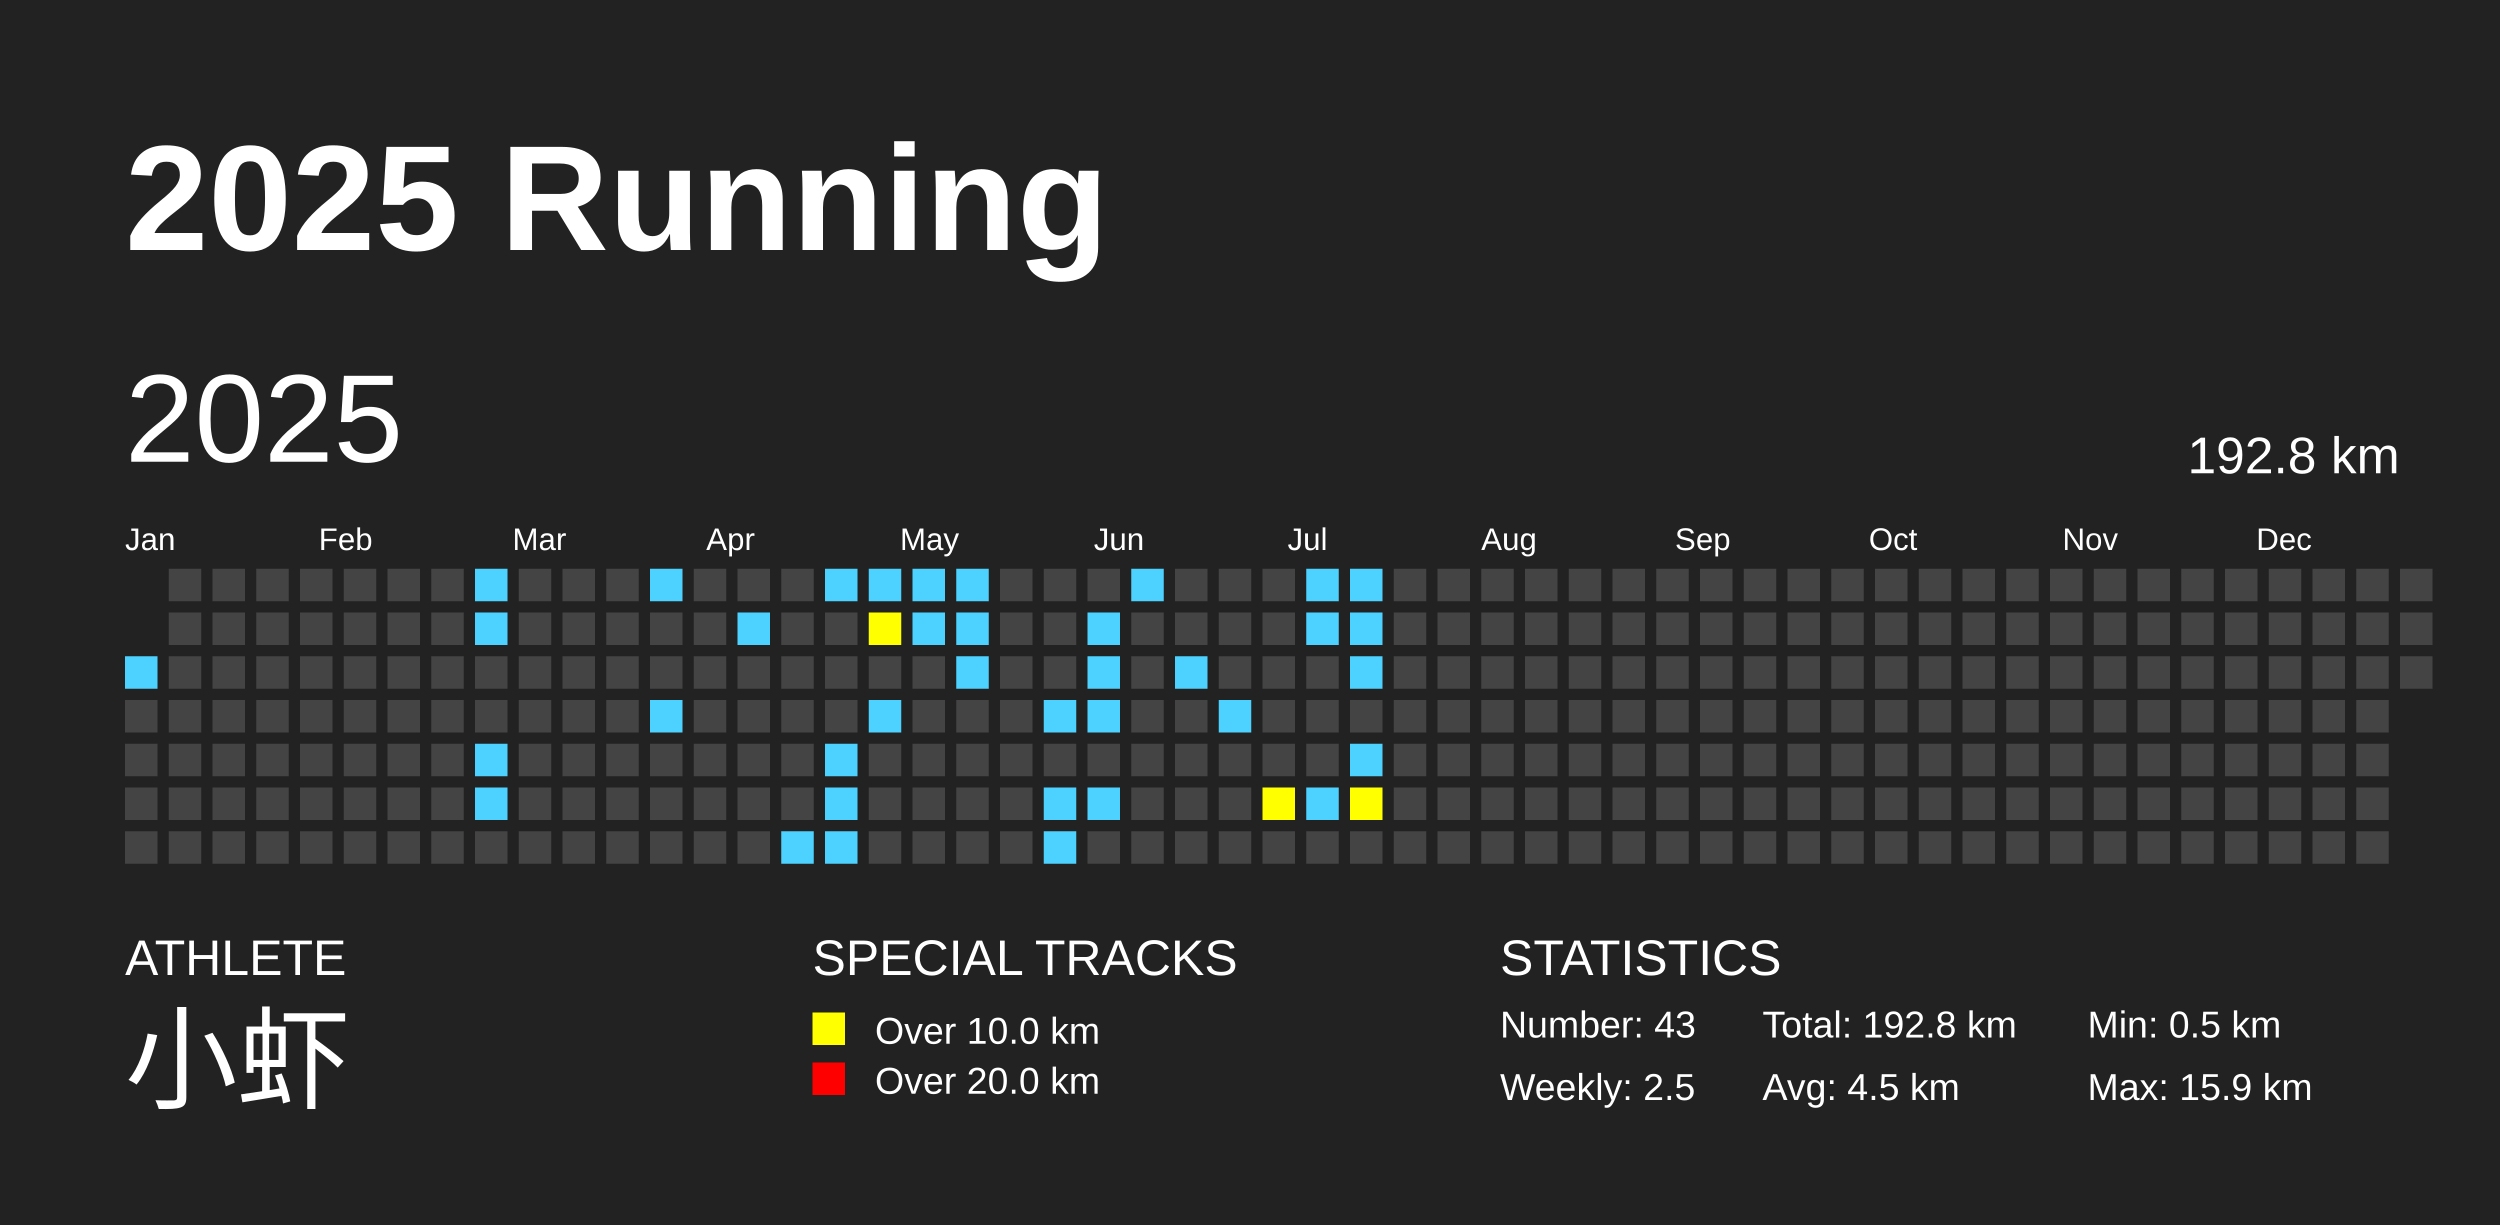
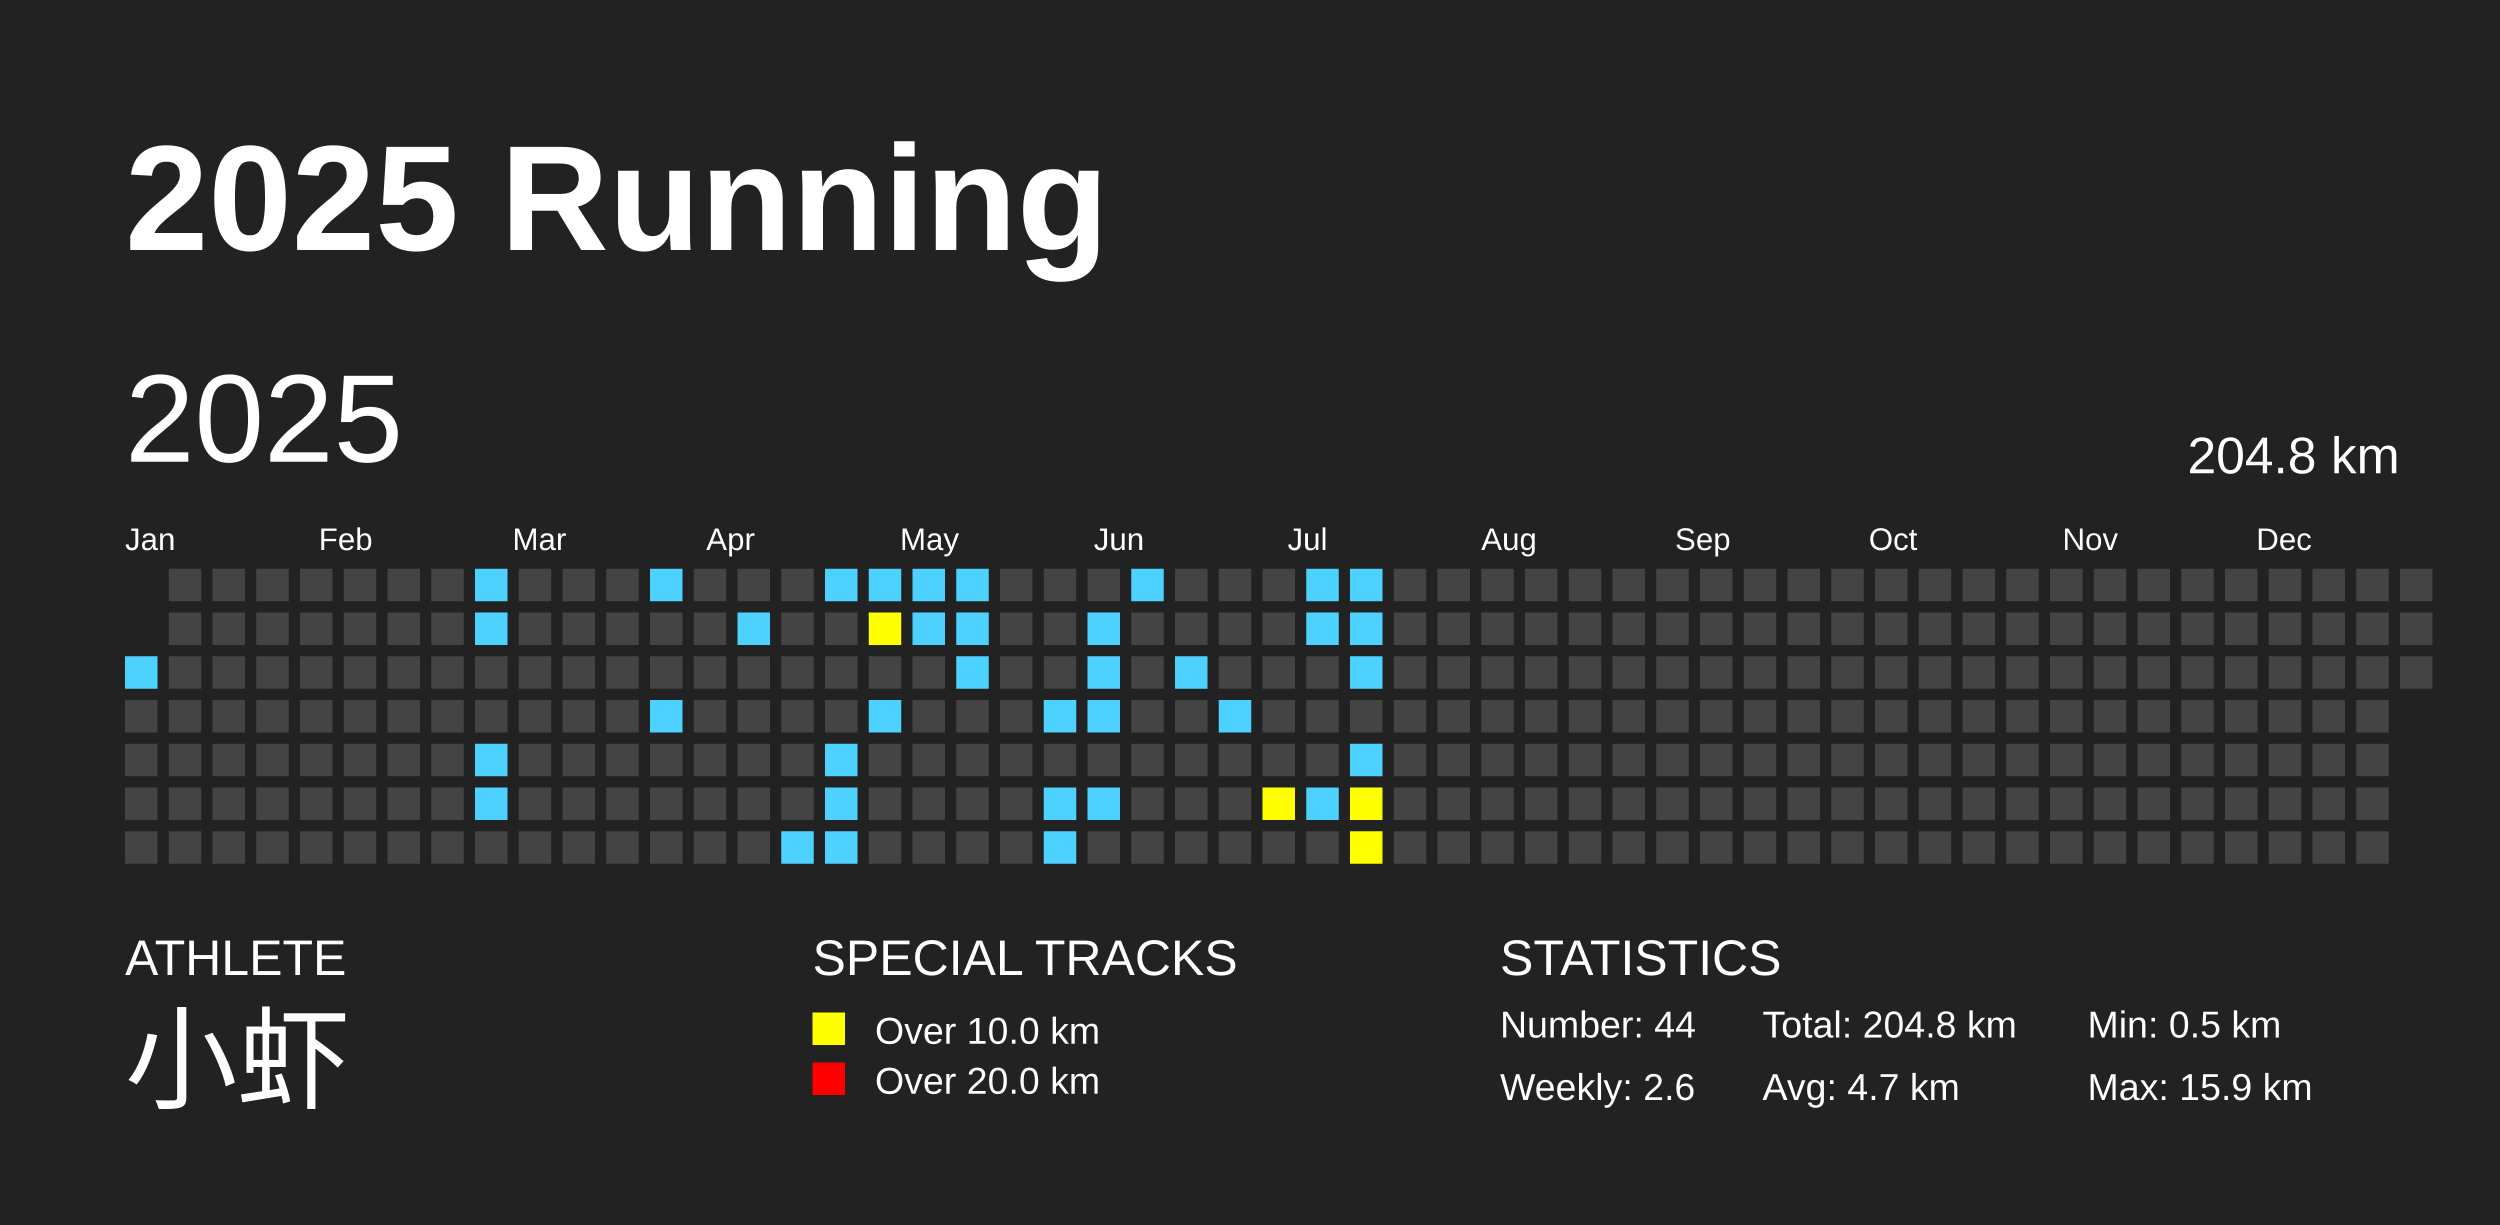
<svg xmlns="http://www.w3.org/2000/svg" baseProfile="full" height="98mm" version="1.1" viewBox="0,0,200,98" width="200mm">
  <defs />
  <rect fill="#222222" height="98" width="200" x="0" y="0" />
  <text fill="#FFFFFF" style="font-size:12px; font-family:Arial; font-weight:bold;" x="10" y="20">2025 Running</text>
  <text fill="#FFFFFF" style="font-size:4px; font-family:Arial" x="10" y="78">ATHLETE</text>
  <text fill="#FFFFFF" style="font-size:9px; font-family:Arial" x="10" y="88">小虾</text>
  <text fill="#FFFFFF" style="font-size:4px; font-family:Arial" x="65" y="78">SPECIAL TRACKS</text>
  <rect fill="yellow" height="2.6" width="2.6" x="65" y="81" />
  <text fill="#FFFFFF" style="font-size:3px; font-family:Arial" x="70" y="83.5">Over 10.0 km</text>
  <rect fill="red" height="2.6" width="2.6" x="65" y="85" />
  <text fill="#FFFFFF" style="font-size:3px; font-family:Arial" x="70" y="87.5">Over 20.0 km</text>
  <text fill="#FFFFFF" style="font-size:4px; font-family:Arial" x="120" y="78">STATISTICS</text>
-   <text fill="#FFFFFF" style="font-size:3px; font-family:Arial" x="120" y="83">Number: 43</text>
-   <text fill="#FFFFFF" style="font-size:3px; font-family:Arial" x="120" y="88">Weekly: 2.5</text>
-   <text fill="#FFFFFF" style="font-size:3px; font-family:Arial" x="141" y="83">Total: 192.8 km</text>
-   <text fill="#FFFFFF" style="font-size:3px; font-family:Arial" x="141" y="88">Avg: 4.5 km</text>
+   <text fill="#FFFFFF" style="font-size:3px; font-family:Arial" x="120" y="83">Number: 44</text>
+   <text fill="#FFFFFF" style="font-size:3px; font-family:Arial" x="120" y="88">Weekly: 2.6</text>
+   <text fill="#FFFFFF" style="font-size:3px; font-family:Arial" x="141" y="83">Total: 204.8 km</text>
+   <text fill="#FFFFFF" style="font-size:3px; font-family:Arial" x="141" y="88">Avg: 4.7 km</text>
  <text fill="#FFFFFF" style="font-size:3px; font-family:Arial" x="167" y="83">Min: 0.5 km</text>
  <text fill="#FFFFFF" style="font-size:3px; font-family:Arial" x="167" y="88">Max: 15.9 km</text>
  <text dominant-baseline="hanging" fill="#FFFFFF" style="font-size:10.0px; font-family:Arial;" x="10" y="30">2025</text>
-   <text dominant-baseline="hanging" fill="#FFFFFF" style="font-size:4.125px; font-family:Arial;" x="175" y="35">192.8 km</text>
+   <text dominant-baseline="hanging" fill="#FFFFFF" style="font-size:4.125px; font-family:Arial;" x="175" y="35">204.8 km</text>
  <text fill="#FFFFFF" style="font-size:2.5px; font-family:Arial" x="10.0" y="44">Jan</text>
  <text fill="#FFFFFF" style="font-size:2.5px; font-family:Arial" x="25.5" y="44">Feb</text>
  <text fill="#FFFFFF" style="font-size:2.5px; font-family:Arial" x="41.0" y="44">Mar</text>
  <text fill="#FFFFFF" style="font-size:2.5px; font-family:Arial" x="56.5" y="44">Apr</text>
  <text fill="#FFFFFF" style="font-size:2.5px; font-family:Arial" x="72.0" y="44">May</text>
  <text fill="#FFFFFF" style="font-size:2.5px; font-family:Arial" x="87.5" y="44">Jun</text>
  <text fill="#FFFFFF" style="font-size:2.5px; font-family:Arial" x="103.0" y="44">Jul</text>
  <text fill="#FFFFFF" style="font-size:2.5px; font-family:Arial" x="118.5" y="44">Aug</text>
  <text fill="#FFFFFF" style="font-size:2.5px; font-family:Arial" x="134.0" y="44">Sep</text>
  <text fill="#FFFFFF" style="font-size:2.5px; font-family:Arial" x="149.5" y="44">Oct</text>
  <text fill="#FFFFFF" style="font-size:2.5px; font-family:Arial" x="165.0" y="44">Nov</text>
  <text fill="#FFFFFF" style="font-size:2.5px; font-family:Arial" x="180.5" y="44">Dec</text>
  <rect fill="#4DD2FF" height="2.6" width="2.6" x="10.0" y="52.5" />
  <rect fill="#444444" height="2.6" width="2.6" x="10.0" y="56.0" />
  <rect fill="#444444" height="2.6" width="2.6" x="10.0" y="59.5" />
  <rect fill="#444444" height="2.6" width="2.6" x="10.0" y="63.0" />
  <rect fill="#444444" height="2.6" width="2.6" x="10.0" y="66.5" />
  <rect fill="#444444" height="2.6" width="2.6" x="13.5" y="45.5" />
  <rect fill="#444444" height="2.6" width="2.6" x="13.5" y="49.0" />
  <rect fill="#444444" height="2.6" width="2.6" x="13.5" y="52.5" />
  <rect fill="#444444" height="2.6" width="2.6" x="13.5" y="56.0" />
  <rect fill="#444444" height="2.6" width="2.6" x="13.5" y="59.5" />
  <rect fill="#444444" height="2.6" width="2.6" x="13.5" y="63.0" />
  <rect fill="#444444" height="2.6" width="2.6" x="13.5" y="66.5" />
  <rect fill="#444444" height="2.6" width="2.6" x="17.0" y="45.5" />
  <rect fill="#444444" height="2.6" width="2.6" x="17.0" y="49.0" />
  <rect fill="#444444" height="2.6" width="2.6" x="17.0" y="52.5" />
  <rect fill="#444444" height="2.6" width="2.6" x="17.0" y="56.0" />
  <rect fill="#444444" height="2.6" width="2.6" x="17.0" y="59.5" />
  <rect fill="#444444" height="2.6" width="2.6" x="17.0" y="63.0" />
  <rect fill="#444444" height="2.6" width="2.6" x="17.0" y="66.5" />
  <rect fill="#444444" height="2.6" width="2.6" x="20.5" y="45.5" />
  <rect fill="#444444" height="2.6" width="2.6" x="20.5" y="49.0" />
  <rect fill="#444444" height="2.6" width="2.6" x="20.5" y="52.5" />
  <rect fill="#444444" height="2.6" width="2.6" x="20.5" y="56.0" />
  <rect fill="#444444" height="2.6" width="2.6" x="20.5" y="59.5" />
  <rect fill="#444444" height="2.6" width="2.6" x="20.5" y="63.0" />
  <rect fill="#444444" height="2.6" width="2.6" x="20.5" y="66.5" />
  <rect fill="#444444" height="2.6" width="2.6" x="24.0" y="45.5" />
  <rect fill="#444444" height="2.6" width="2.6" x="24.0" y="49.0" />
  <rect fill="#444444" height="2.6" width="2.6" x="24.0" y="52.5" />
  <rect fill="#444444" height="2.6" width="2.6" x="24.0" y="56.0" />
  <rect fill="#444444" height="2.6" width="2.6" x="24.0" y="59.5" />
  <rect fill="#444444" height="2.6" width="2.6" x="24.0" y="63.0" />
  <rect fill="#444444" height="2.6" width="2.6" x="24.0" y="66.5" />
  <rect fill="#444444" height="2.6" width="2.6" x="27.5" y="45.5" />
  <rect fill="#444444" height="2.6" width="2.6" x="27.5" y="49.0" />
  <rect fill="#444444" height="2.6" width="2.6" x="27.5" y="52.5" />
  <rect fill="#444444" height="2.6" width="2.6" x="27.5" y="56.0" />
  <rect fill="#444444" height="2.6" width="2.6" x="27.5" y="59.5" />
  <rect fill="#444444" height="2.6" width="2.6" x="27.5" y="63.0" />
  <rect fill="#444444" height="2.6" width="2.6" x="27.5" y="66.5" />
  <rect fill="#444444" height="2.6" width="2.6" x="31.0" y="45.5" />
  <rect fill="#444444" height="2.6" width="2.6" x="31.0" y="49.0" />
  <rect fill="#444444" height="2.6" width="2.6" x="31.0" y="52.5" />
  <rect fill="#444444" height="2.6" width="2.6" x="31.0" y="56.0" />
  <rect fill="#444444" height="2.6" width="2.6" x="31.0" y="59.5" />
  <rect fill="#444444" height="2.6" width="2.6" x="31.0" y="63.0" />
  <rect fill="#444444" height="2.6" width="2.6" x="31.0" y="66.5" />
  <rect fill="#444444" height="2.6" width="2.6" x="34.5" y="45.5" />
  <rect fill="#444444" height="2.6" width="2.6" x="34.5" y="49.0" />
  <rect fill="#444444" height="2.6" width="2.6" x="34.5" y="52.5" />
  <rect fill="#444444" height="2.6" width="2.6" x="34.5" y="56.0" />
  <rect fill="#444444" height="2.6" width="2.6" x="34.5" y="59.5" />
  <rect fill="#444444" height="2.6" width="2.6" x="34.5" y="63.0" />
  <rect fill="#444444" height="2.6" width="2.6" x="34.5" y="66.5" />
  <rect fill="#4DD2FF" height="2.6" width="2.6" x="38.0" y="45.5" />
  <rect fill="#4DD2FF" height="2.6" width="2.6" x="38.0" y="49.0" />
  <rect fill="#444444" height="2.6" width="2.6" x="38.0" y="52.5" />
  <rect fill="#444444" height="2.6" width="2.6" x="38.0" y="56.0" />
  <rect fill="#4DD2FF" height="2.6" width="2.6" x="38.0" y="59.5" />
  <rect fill="#4DD2FF" height="2.6" width="2.6" x="38.0" y="63.0" />
  <rect fill="#444444" height="2.6" width="2.6" x="38.0" y="66.5" />
  <rect fill="#444444" height="2.6" width="2.6" x="41.5" y="45.5" />
  <rect fill="#444444" height="2.6" width="2.6" x="41.5" y="49.0" />
  <rect fill="#444444" height="2.6" width="2.6" x="41.5" y="52.5" />
  <rect fill="#444444" height="2.6" width="2.6" x="41.5" y="56.0" />
  <rect fill="#444444" height="2.6" width="2.6" x="41.5" y="59.5" />
  <rect fill="#444444" height="2.6" width="2.6" x="41.5" y="63.0" />
  <rect fill="#444444" height="2.6" width="2.6" x="41.5" y="66.5" />
  <rect fill="#444444" height="2.6" width="2.6" x="45.0" y="45.5" />
  <rect fill="#444444" height="2.6" width="2.6" x="45.0" y="49.0" />
  <rect fill="#444444" height="2.6" width="2.6" x="45.0" y="52.5" />
  <rect fill="#444444" height="2.6" width="2.6" x="45.0" y="56.0" />
  <rect fill="#444444" height="2.6" width="2.6" x="45.0" y="59.5" />
  <rect fill="#444444" height="2.6" width="2.6" x="45.0" y="63.0" />
  <rect fill="#444444" height="2.6" width="2.6" x="45.0" y="66.5" />
  <rect fill="#444444" height="2.6" width="2.6" x="48.5" y="45.5" />
  <rect fill="#444444" height="2.6" width="2.6" x="48.5" y="49.0" />
  <rect fill="#444444" height="2.6" width="2.6" x="48.5" y="52.5" />
  <rect fill="#444444" height="2.6" width="2.6" x="48.5" y="56.0" />
  <rect fill="#444444" height="2.6" width="2.6" x="48.5" y="59.5" />
  <rect fill="#444444" height="2.6" width="2.6" x="48.5" y="63.0" />
  <rect fill="#444444" height="2.6" width="2.6" x="48.5" y="66.5" />
  <rect fill="#4DD2FF" height="2.6" width="2.6" x="52.0" y="45.5" />
  <rect fill="#444444" height="2.6" width="2.6" x="52.0" y="49.0" />
  <rect fill="#444444" height="2.6" width="2.6" x="52.0" y="52.5" />
  <rect fill="#4DD2FF" height="2.6" width="2.6" x="52.0" y="56.0" />
  <rect fill="#444444" height="2.6" width="2.6" x="52.0" y="59.5" />
  <rect fill="#444444" height="2.6" width="2.6" x="52.0" y="63.0" />
  <rect fill="#444444" height="2.6" width="2.6" x="52.0" y="66.5" />
  <rect fill="#444444" height="2.6" width="2.6" x="55.5" y="45.5" />
  <rect fill="#444444" height="2.6" width="2.6" x="55.5" y="49.0" />
  <rect fill="#444444" height="2.6" width="2.6" x="55.5" y="52.5" />
  <rect fill="#444444" height="2.6" width="2.6" x="55.5" y="56.0" />
  <rect fill="#444444" height="2.6" width="2.6" x="55.5" y="59.5" />
  <rect fill="#444444" height="2.6" width="2.6" x="55.5" y="63.0" />
  <rect fill="#444444" height="2.6" width="2.6" x="55.5" y="66.5" />
  <rect fill="#444444" height="2.6" width="2.6" x="59.0" y="45.5" />
  <rect fill="#4DD2FF" height="2.6" width="2.6" x="59.0" y="49.0" />
  <rect fill="#444444" height="2.6" width="2.6" x="59.0" y="52.5" />
  <rect fill="#444444" height="2.6" width="2.6" x="59.0" y="56.0" />
  <rect fill="#444444" height="2.6" width="2.6" x="59.0" y="59.5" />
  <rect fill="#444444" height="2.6" width="2.6" x="59.0" y="63.0" />
  <rect fill="#444444" height="2.6" width="2.6" x="59.0" y="66.5" />
  <rect fill="#444444" height="2.6" width="2.6" x="62.5" y="45.5" />
  <rect fill="#444444" height="2.6" width="2.6" x="62.5" y="49.0" />
  <rect fill="#444444" height="2.6" width="2.6" x="62.5" y="52.5" />
  <rect fill="#444444" height="2.6" width="2.6" x="62.5" y="56.0" />
  <rect fill="#444444" height="2.6" width="2.6" x="62.5" y="59.5" />
  <rect fill="#444444" height="2.6" width="2.6" x="62.5" y="63.0" />
  <rect fill="#4DD2FF" height="2.6" width="2.6" x="62.5" y="66.5" />
  <rect fill="#4DD2FF" height="2.6" width="2.6" x="66.0" y="45.5" />
  <rect fill="#444444" height="2.6" width="2.6" x="66.0" y="49.0" />
  <rect fill="#444444" height="2.6" width="2.6" x="66.0" y="52.5" />
  <rect fill="#444444" height="2.6" width="2.6" x="66.0" y="56.0" />
  <rect fill="#4DD2FF" height="2.6" width="2.6" x="66.0" y="59.5" />
  <rect fill="#4DD2FF" height="2.6" width="2.6" x="66.0" y="63.0" />
  <rect fill="#4DD2FF" height="2.6" width="2.6" x="66.0" y="66.5" />
  <rect fill="#4DD2FF" height="2.6" width="2.6" x="69.5" y="45.5" />
  <rect fill="yellow" height="2.6" width="2.6" x="69.5" y="49.0" />
  <rect fill="#444444" height="2.6" width="2.6" x="69.5" y="52.5" />
  <rect fill="#4DD2FF" height="2.6" width="2.6" x="69.5" y="56.0" />
  <rect fill="#444444" height="2.6" width="2.6" x="69.5" y="59.5" />
  <rect fill="#444444" height="2.6" width="2.6" x="69.5" y="63.0" />
  <rect fill="#444444" height="2.6" width="2.6" x="69.5" y="66.5" />
  <rect fill="#4DD2FF" height="2.6" width="2.6" x="73.0" y="45.5" />
  <rect fill="#4DD2FF" height="2.6" width="2.6" x="73.0" y="49.0" />
  <rect fill="#444444" height="2.6" width="2.6" x="73.0" y="52.5" />
  <rect fill="#444444" height="2.6" width="2.6" x="73.0" y="56.0" />
  <rect fill="#444444" height="2.6" width="2.6" x="73.0" y="59.5" />
  <rect fill="#444444" height="2.6" width="2.6" x="73.0" y="63.0" />
  <rect fill="#444444" height="2.6" width="2.6" x="73.0" y="66.5" />
  <rect fill="#4DD2FF" height="2.6" width="2.6" x="76.5" y="45.5" />
  <rect fill="#4DD2FF" height="2.6" width="2.6" x="76.5" y="49.0" />
  <rect fill="#4DD2FF" height="2.6" width="2.6" x="76.5" y="52.5" />
  <rect fill="#444444" height="2.6" width="2.6" x="76.5" y="56.0" />
  <rect fill="#444444" height="2.6" width="2.6" x="76.5" y="59.5" />
  <rect fill="#444444" height="2.6" width="2.6" x="76.5" y="63.0" />
  <rect fill="#444444" height="2.6" width="2.6" x="76.5" y="66.5" />
  <rect fill="#444444" height="2.6" width="2.6" x="80.0" y="45.5" />
  <rect fill="#444444" height="2.6" width="2.6" x="80.0" y="49.0" />
  <rect fill="#444444" height="2.6" width="2.6" x="80.0" y="52.5" />
  <rect fill="#444444" height="2.6" width="2.6" x="80.0" y="56.0" />
  <rect fill="#444444" height="2.6" width="2.6" x="80.0" y="59.5" />
  <rect fill="#444444" height="2.6" width="2.6" x="80.0" y="63.0" />
  <rect fill="#444444" height="2.6" width="2.6" x="80.0" y="66.5" />
  <rect fill="#444444" height="2.6" width="2.6" x="83.5" y="45.5" />
  <rect fill="#444444" height="2.6" width="2.6" x="83.5" y="49.0" />
  <rect fill="#444444" height="2.6" width="2.6" x="83.5" y="52.5" />
  <rect fill="#4DD2FF" height="2.6" width="2.6" x="83.5" y="56.0" />
  <rect fill="#444444" height="2.6" width="2.6" x="83.5" y="59.5" />
  <rect fill="#4DD2FF" height="2.6" width="2.6" x="83.5" y="63.0" />
  <rect fill="#4DD2FF" height="2.6" width="2.6" x="83.5" y="66.5" />
  <rect fill="#444444" height="2.6" width="2.6" x="87.0" y="45.5" />
  <rect fill="#4DD2FF" height="2.6" width="2.6" x="87.0" y="49.0" />
  <rect fill="#4DD2FF" height="2.6" width="2.6" x="87.0" y="52.5" />
  <rect fill="#4DD2FF" height="2.6" width="2.6" x="87.0" y="56.0" />
  <rect fill="#444444" height="2.6" width="2.6" x="87.0" y="59.5" />
  <rect fill="#4DD2FF" height="2.6" width="2.6" x="87.0" y="63.0" />
  <rect fill="#444444" height="2.6" width="2.6" x="87.0" y="66.5" />
  <rect fill="#4DD2FF" height="2.6" width="2.6" x="90.5" y="45.5" />
  <rect fill="#444444" height="2.6" width="2.6" x="90.5" y="49.0" />
  <rect fill="#444444" height="2.6" width="2.6" x="90.5" y="52.5" />
  <rect fill="#444444" height="2.6" width="2.6" x="90.5" y="56.0" />
  <rect fill="#444444" height="2.6" width="2.6" x="90.5" y="59.5" />
  <rect fill="#444444" height="2.6" width="2.6" x="90.5" y="63.0" />
  <rect fill="#444444" height="2.6" width="2.6" x="90.5" y="66.5" />
  <rect fill="#444444" height="2.6" width="2.6" x="94.0" y="45.5" />
  <rect fill="#444444" height="2.6" width="2.6" x="94.0" y="49.0" />
  <rect fill="#4DD2FF" height="2.6" width="2.6" x="94.0" y="52.5" />
  <rect fill="#444444" height="2.6" width="2.6" x="94.0" y="56.0" />
  <rect fill="#444444" height="2.6" width="2.6" x="94.0" y="59.5" />
  <rect fill="#444444" height="2.6" width="2.6" x="94.0" y="63.0" />
  <rect fill="#444444" height="2.6" width="2.6" x="94.0" y="66.5" />
  <rect fill="#444444" height="2.6" width="2.6" x="97.5" y="45.5" />
  <rect fill="#444444" height="2.6" width="2.6" x="97.5" y="49.0" />
  <rect fill="#444444" height="2.6" width="2.6" x="97.5" y="52.5" />
  <rect fill="#4DD2FF" height="2.6" width="2.6" x="97.5" y="56.0" />
  <rect fill="#444444" height="2.6" width="2.6" x="97.5" y="59.5" />
  <rect fill="#444444" height="2.6" width="2.6" x="97.5" y="63.0" />
  <rect fill="#444444" height="2.6" width="2.6" x="97.5" y="66.5" />
  <rect fill="#444444" height="2.6" width="2.6" x="101.0" y="45.5" />
  <rect fill="#444444" height="2.6" width="2.6" x="101.0" y="49.0" />
  <rect fill="#444444" height="2.6" width="2.6" x="101.0" y="52.5" />
  <rect fill="#444444" height="2.6" width="2.6" x="101.0" y="56.0" />
  <rect fill="#444444" height="2.6" width="2.6" x="101.0" y="59.5" />
  <rect fill="yellow" height="2.6" width="2.6" x="101.0" y="63.0" />
  <rect fill="#444444" height="2.6" width="2.6" x="101.0" y="66.5" />
  <rect fill="#4DD2FF" height="2.6" width="2.6" x="104.5" y="45.5" />
  <rect fill="#4DD2FF" height="2.6" width="2.6" x="104.5" y="49.0" />
  <rect fill="#444444" height="2.6" width="2.6" x="104.5" y="52.5" />
  <rect fill="#444444" height="2.6" width="2.6" x="104.5" y="56.0" />
  <rect fill="#444444" height="2.6" width="2.6" x="104.5" y="59.5" />
  <rect fill="#4DD2FF" height="2.6" width="2.6" x="104.5" y="63.0" />
  <rect fill="#444444" height="2.6" width="2.6" x="104.5" y="66.5" />
  <rect fill="#4DD2FF" height="2.6" width="2.6" x="108.0" y="45.5" />
  <rect fill="#4DD2FF" height="2.6" width="2.6" x="108.0" y="49.0" />
  <rect fill="#4DD2FF" height="2.6" width="2.6" x="108.0" y="52.5" />
  <rect fill="#444444" height="2.6" width="2.6" x="108.0" y="56.0" />
  <rect fill="#4DD2FF" height="2.6" width="2.6" x="108.0" y="59.5" />
  <rect fill="yellow" height="2.6" width="2.6" x="108.0" y="63.0" />
-   <rect fill="#444444" height="2.6" width="2.6" x="108.0" y="66.5" />
+   <rect fill="yellow" height="2.6" width="2.6" x="108.0" y="66.5" />
  <rect fill="#444444" height="2.6" width="2.6" x="111.5" y="45.5" />
  <rect fill="#444444" height="2.6" width="2.6" x="111.5" y="49.0" />
  <rect fill="#444444" height="2.6" width="2.6" x="111.5" y="52.5" />
  <rect fill="#444444" height="2.6" width="2.6" x="111.5" y="56.0" />
  <rect fill="#444444" height="2.6" width="2.6" x="111.5" y="59.5" />
  <rect fill="#444444" height="2.6" width="2.6" x="111.5" y="63.0" />
  <rect fill="#444444" height="2.6" width="2.6" x="111.5" y="66.5" />
  <rect fill="#444444" height="2.6" width="2.6" x="115.0" y="45.5" />
  <rect fill="#444444" height="2.6" width="2.6" x="115.0" y="49.0" />
  <rect fill="#444444" height="2.6" width="2.6" x="115.0" y="52.5" />
  <rect fill="#444444" height="2.6" width="2.6" x="115.0" y="56.0" />
  <rect fill="#444444" height="2.6" width="2.6" x="115.0" y="59.5" />
  <rect fill="#444444" height="2.6" width="2.6" x="115.0" y="63.0" />
  <rect fill="#444444" height="2.6" width="2.6" x="115.0" y="66.5" />
  <rect fill="#444444" height="2.6" width="2.6" x="118.5" y="45.5" />
  <rect fill="#444444" height="2.6" width="2.6" x="118.5" y="49.0" />
  <rect fill="#444444" height="2.6" width="2.6" x="118.5" y="52.5" />
  <rect fill="#444444" height="2.6" width="2.6" x="118.5" y="56.0" />
  <rect fill="#444444" height="2.6" width="2.6" x="118.5" y="59.5" />
  <rect fill="#444444" height="2.6" width="2.6" x="118.5" y="63.0" />
  <rect fill="#444444" height="2.6" width="2.6" x="118.5" y="66.5" />
  <rect fill="#444444" height="2.6" width="2.6" x="122.0" y="45.5" />
  <rect fill="#444444" height="2.6" width="2.6" x="122.0" y="49.0" />
  <rect fill="#444444" height="2.6" width="2.6" x="122.0" y="52.5" />
  <rect fill="#444444" height="2.6" width="2.6" x="122.0" y="56.0" />
  <rect fill="#444444" height="2.6" width="2.6" x="122.0" y="59.5" />
  <rect fill="#444444" height="2.6" width="2.6" x="122.0" y="63.0" />
  <rect fill="#444444" height="2.6" width="2.6" x="122.0" y="66.5" />
  <rect fill="#444444" height="2.6" width="2.6" x="125.5" y="45.5" />
  <rect fill="#444444" height="2.6" width="2.6" x="125.5" y="49.0" />
  <rect fill="#444444" height="2.6" width="2.6" x="125.5" y="52.5" />
  <rect fill="#444444" height="2.6" width="2.6" x="125.5" y="56.0" />
  <rect fill="#444444" height="2.6" width="2.6" x="125.5" y="59.5" />
  <rect fill="#444444" height="2.6" width="2.6" x="125.5" y="63.0" />
  <rect fill="#444444" height="2.6" width="2.6" x="125.5" y="66.5" />
  <rect fill="#444444" height="2.6" width="2.6" x="129.0" y="45.5" />
  <rect fill="#444444" height="2.6" width="2.6" x="129.0" y="49.0" />
  <rect fill="#444444" height="2.6" width="2.6" x="129.0" y="52.5" />
  <rect fill="#444444" height="2.6" width="2.6" x="129.0" y="56.0" />
  <rect fill="#444444" height="2.6" width="2.6" x="129.0" y="59.5" />
  <rect fill="#444444" height="2.6" width="2.6" x="129.0" y="63.0" />
  <rect fill="#444444" height="2.6" width="2.6" x="129.0" y="66.5" />
  <rect fill="#444444" height="2.6" width="2.6" x="132.5" y="45.5" />
  <rect fill="#444444" height="2.6" width="2.6" x="132.5" y="49.0" />
  <rect fill="#444444" height="2.6" width="2.6" x="132.5" y="52.5" />
  <rect fill="#444444" height="2.6" width="2.6" x="132.5" y="56.0" />
  <rect fill="#444444" height="2.6" width="2.6" x="132.5" y="59.5" />
  <rect fill="#444444" height="2.6" width="2.6" x="132.5" y="63.0" />
  <rect fill="#444444" height="2.6" width="2.6" x="132.5" y="66.5" />
  <rect fill="#444444" height="2.6" width="2.6" x="136.0" y="45.5" />
  <rect fill="#444444" height="2.6" width="2.6" x="136.0" y="49.0" />
  <rect fill="#444444" height="2.6" width="2.6" x="136.0" y="52.5" />
  <rect fill="#444444" height="2.6" width="2.6" x="136.0" y="56.0" />
  <rect fill="#444444" height="2.6" width="2.6" x="136.0" y="59.5" />
  <rect fill="#444444" height="2.6" width="2.6" x="136.0" y="63.0" />
  <rect fill="#444444" height="2.6" width="2.6" x="136.0" y="66.5" />
  <rect fill="#444444" height="2.6" width="2.6" x="139.5" y="45.5" />
  <rect fill="#444444" height="2.6" width="2.6" x="139.5" y="49.0" />
  <rect fill="#444444" height="2.6" width="2.6" x="139.5" y="52.5" />
  <rect fill="#444444" height="2.6" width="2.6" x="139.5" y="56.0" />
  <rect fill="#444444" height="2.6" width="2.6" x="139.5" y="59.5" />
  <rect fill="#444444" height="2.6" width="2.6" x="139.5" y="63.0" />
  <rect fill="#444444" height="2.6" width="2.6" x="139.5" y="66.5" />
  <rect fill="#444444" height="2.6" width="2.6" x="143.0" y="45.5" />
  <rect fill="#444444" height="2.6" width="2.6" x="143.0" y="49.0" />
  <rect fill="#444444" height="2.6" width="2.6" x="143.0" y="52.5" />
  <rect fill="#444444" height="2.6" width="2.6" x="143.0" y="56.0" />
  <rect fill="#444444" height="2.6" width="2.6" x="143.0" y="59.5" />
  <rect fill="#444444" height="2.6" width="2.6" x="143.0" y="63.0" />
  <rect fill="#444444" height="2.6" width="2.6" x="143.0" y="66.5" />
  <rect fill="#444444" height="2.6" width="2.6" x="146.5" y="45.5" />
  <rect fill="#444444" height="2.6" width="2.6" x="146.5" y="49.0" />
  <rect fill="#444444" height="2.6" width="2.6" x="146.5" y="52.5" />
  <rect fill="#444444" height="2.6" width="2.6" x="146.5" y="56.0" />
  <rect fill="#444444" height="2.6" width="2.6" x="146.5" y="59.5" />
  <rect fill="#444444" height="2.6" width="2.6" x="146.5" y="63.0" />
  <rect fill="#444444" height="2.6" width="2.6" x="146.5" y="66.5" />
  <rect fill="#444444" height="2.6" width="2.6" x="150.0" y="45.5" />
  <rect fill="#444444" height="2.6" width="2.6" x="150.0" y="49.0" />
  <rect fill="#444444" height="2.6" width="2.6" x="150.0" y="52.5" />
  <rect fill="#444444" height="2.6" width="2.6" x="150.0" y="56.0" />
  <rect fill="#444444" height="2.6" width="2.6" x="150.0" y="59.5" />
  <rect fill="#444444" height="2.6" width="2.6" x="150.0" y="63.0" />
  <rect fill="#444444" height="2.6" width="2.6" x="150.0" y="66.5" />
  <rect fill="#444444" height="2.6" width="2.6" x="153.5" y="45.5" />
  <rect fill="#444444" height="2.6" width="2.6" x="153.5" y="49.0" />
  <rect fill="#444444" height="2.6" width="2.6" x="153.5" y="52.5" />
  <rect fill="#444444" height="2.6" width="2.6" x="153.5" y="56.0" />
  <rect fill="#444444" height="2.6" width="2.6" x="153.5" y="59.5" />
  <rect fill="#444444" height="2.6" width="2.6" x="153.5" y="63.0" />
  <rect fill="#444444" height="2.6" width="2.6" x="153.5" y="66.5" />
  <rect fill="#444444" height="2.6" width="2.6" x="157.0" y="45.5" />
  <rect fill="#444444" height="2.6" width="2.6" x="157.0" y="49.0" />
  <rect fill="#444444" height="2.6" width="2.6" x="157.0" y="52.5" />
  <rect fill="#444444" height="2.6" width="2.6" x="157.0" y="56.0" />
  <rect fill="#444444" height="2.6" width="2.6" x="157.0" y="59.5" />
  <rect fill="#444444" height="2.6" width="2.6" x="157.0" y="63.0" />
  <rect fill="#444444" height="2.6" width="2.6" x="157.0" y="66.5" />
  <rect fill="#444444" height="2.6" width="2.6" x="160.5" y="45.5" />
  <rect fill="#444444" height="2.6" width="2.6" x="160.5" y="49.0" />
  <rect fill="#444444" height="2.6" width="2.6" x="160.5" y="52.5" />
  <rect fill="#444444" height="2.6" width="2.6" x="160.5" y="56.0" />
  <rect fill="#444444" height="2.6" width="2.6" x="160.5" y="59.5" />
  <rect fill="#444444" height="2.6" width="2.6" x="160.5" y="63.0" />
  <rect fill="#444444" height="2.6" width="2.6" x="160.5" y="66.5" />
  <rect fill="#444444" height="2.6" width="2.6" x="164.0" y="45.5" />
  <rect fill="#444444" height="2.6" width="2.6" x="164.0" y="49.0" />
  <rect fill="#444444" height="2.6" width="2.6" x="164.0" y="52.5" />
  <rect fill="#444444" height="2.6" width="2.6" x="164.0" y="56.0" />
  <rect fill="#444444" height="2.6" width="2.6" x="164.0" y="59.5" />
  <rect fill="#444444" height="2.6" width="2.6" x="164.0" y="63.0" />
  <rect fill="#444444" height="2.6" width="2.6" x="164.0" y="66.5" />
  <rect fill="#444444" height="2.6" width="2.6" x="167.5" y="45.5" />
  <rect fill="#444444" height="2.6" width="2.6" x="167.5" y="49.0" />
  <rect fill="#444444" height="2.6" width="2.6" x="167.5" y="52.5" />
  <rect fill="#444444" height="2.6" width="2.6" x="167.5" y="56.0" />
  <rect fill="#444444" height="2.6" width="2.6" x="167.5" y="59.5" />
  <rect fill="#444444" height="2.6" width="2.6" x="167.5" y="63.0" />
  <rect fill="#444444" height="2.6" width="2.6" x="167.5" y="66.5" />
  <rect fill="#444444" height="2.6" width="2.6" x="171.0" y="45.5" />
  <rect fill="#444444" height="2.6" width="2.6" x="171.0" y="49.0" />
  <rect fill="#444444" height="2.6" width="2.6" x="171.0" y="52.5" />
  <rect fill="#444444" height="2.6" width="2.6" x="171.0" y="56.0" />
  <rect fill="#444444" height="2.6" width="2.6" x="171.0" y="59.5" />
  <rect fill="#444444" height="2.6" width="2.6" x="171.0" y="63.0" />
  <rect fill="#444444" height="2.6" width="2.6" x="171.0" y="66.5" />
  <rect fill="#444444" height="2.6" width="2.6" x="174.5" y="45.5" />
  <rect fill="#444444" height="2.6" width="2.6" x="174.5" y="49.0" />
  <rect fill="#444444" height="2.6" width="2.6" x="174.5" y="52.5" />
  <rect fill="#444444" height="2.6" width="2.6" x="174.5" y="56.0" />
  <rect fill="#444444" height="2.6" width="2.6" x="174.5" y="59.5" />
  <rect fill="#444444" height="2.6" width="2.6" x="174.5" y="63.0" />
  <rect fill="#444444" height="2.6" width="2.6" x="174.5" y="66.5" />
  <rect fill="#444444" height="2.6" width="2.6" x="178.0" y="45.5" />
  <rect fill="#444444" height="2.6" width="2.6" x="178.0" y="49.0" />
  <rect fill="#444444" height="2.6" width="2.6" x="178.0" y="52.5" />
  <rect fill="#444444" height="2.6" width="2.6" x="178.0" y="56.0" />
  <rect fill="#444444" height="2.6" width="2.6" x="178.0" y="59.5" />
  <rect fill="#444444" height="2.6" width="2.6" x="178.0" y="63.0" />
  <rect fill="#444444" height="2.6" width="2.6" x="178.0" y="66.5" />
  <rect fill="#444444" height="2.6" width="2.6" x="181.5" y="45.5" />
  <rect fill="#444444" height="2.6" width="2.6" x="181.5" y="49.0" />
  <rect fill="#444444" height="2.6" width="2.6" x="181.5" y="52.5" />
  <rect fill="#444444" height="2.6" width="2.6" x="181.5" y="56.0" />
  <rect fill="#444444" height="2.6" width="2.6" x="181.5" y="59.5" />
  <rect fill="#444444" height="2.6" width="2.6" x="181.5" y="63.0" />
  <rect fill="#444444" height="2.6" width="2.6" x="181.5" y="66.5" />
  <rect fill="#444444" height="2.6" width="2.6" x="185.0" y="45.5" />
  <rect fill="#444444" height="2.6" width="2.6" x="185.0" y="49.0" />
  <rect fill="#444444" height="2.6" width="2.6" x="185.0" y="52.5" />
  <rect fill="#444444" height="2.6" width="2.6" x="185.0" y="56.0" />
  <rect fill="#444444" height="2.6" width="2.6" x="185.0" y="59.5" />
  <rect fill="#444444" height="2.6" width="2.6" x="185.0" y="63.0" />
  <rect fill="#444444" height="2.6" width="2.6" x="185.0" y="66.5" />
  <rect fill="#444444" height="2.6" width="2.6" x="188.5" y="45.5" />
  <rect fill="#444444" height="2.6" width="2.6" x="188.5" y="49.0" />
  <rect fill="#444444" height="2.6" width="2.6" x="188.5" y="52.5" />
  <rect fill="#444444" height="2.6" width="2.6" x="188.5" y="56.0" />
  <rect fill="#444444" height="2.6" width="2.6" x="188.5" y="59.5" />
  <rect fill="#444444" height="2.6" width="2.6" x="188.5" y="63.0" />
  <rect fill="#444444" height="2.6" width="2.6" x="188.5" y="66.5" />
  <rect fill="#444444" height="2.6" width="2.6" x="192.0" y="45.5" />
  <rect fill="#444444" height="2.6" width="2.6" x="192.0" y="49.0" />
  <rect fill="#444444" height="2.6" width="2.6" x="192.0" y="52.5" />
</svg>
